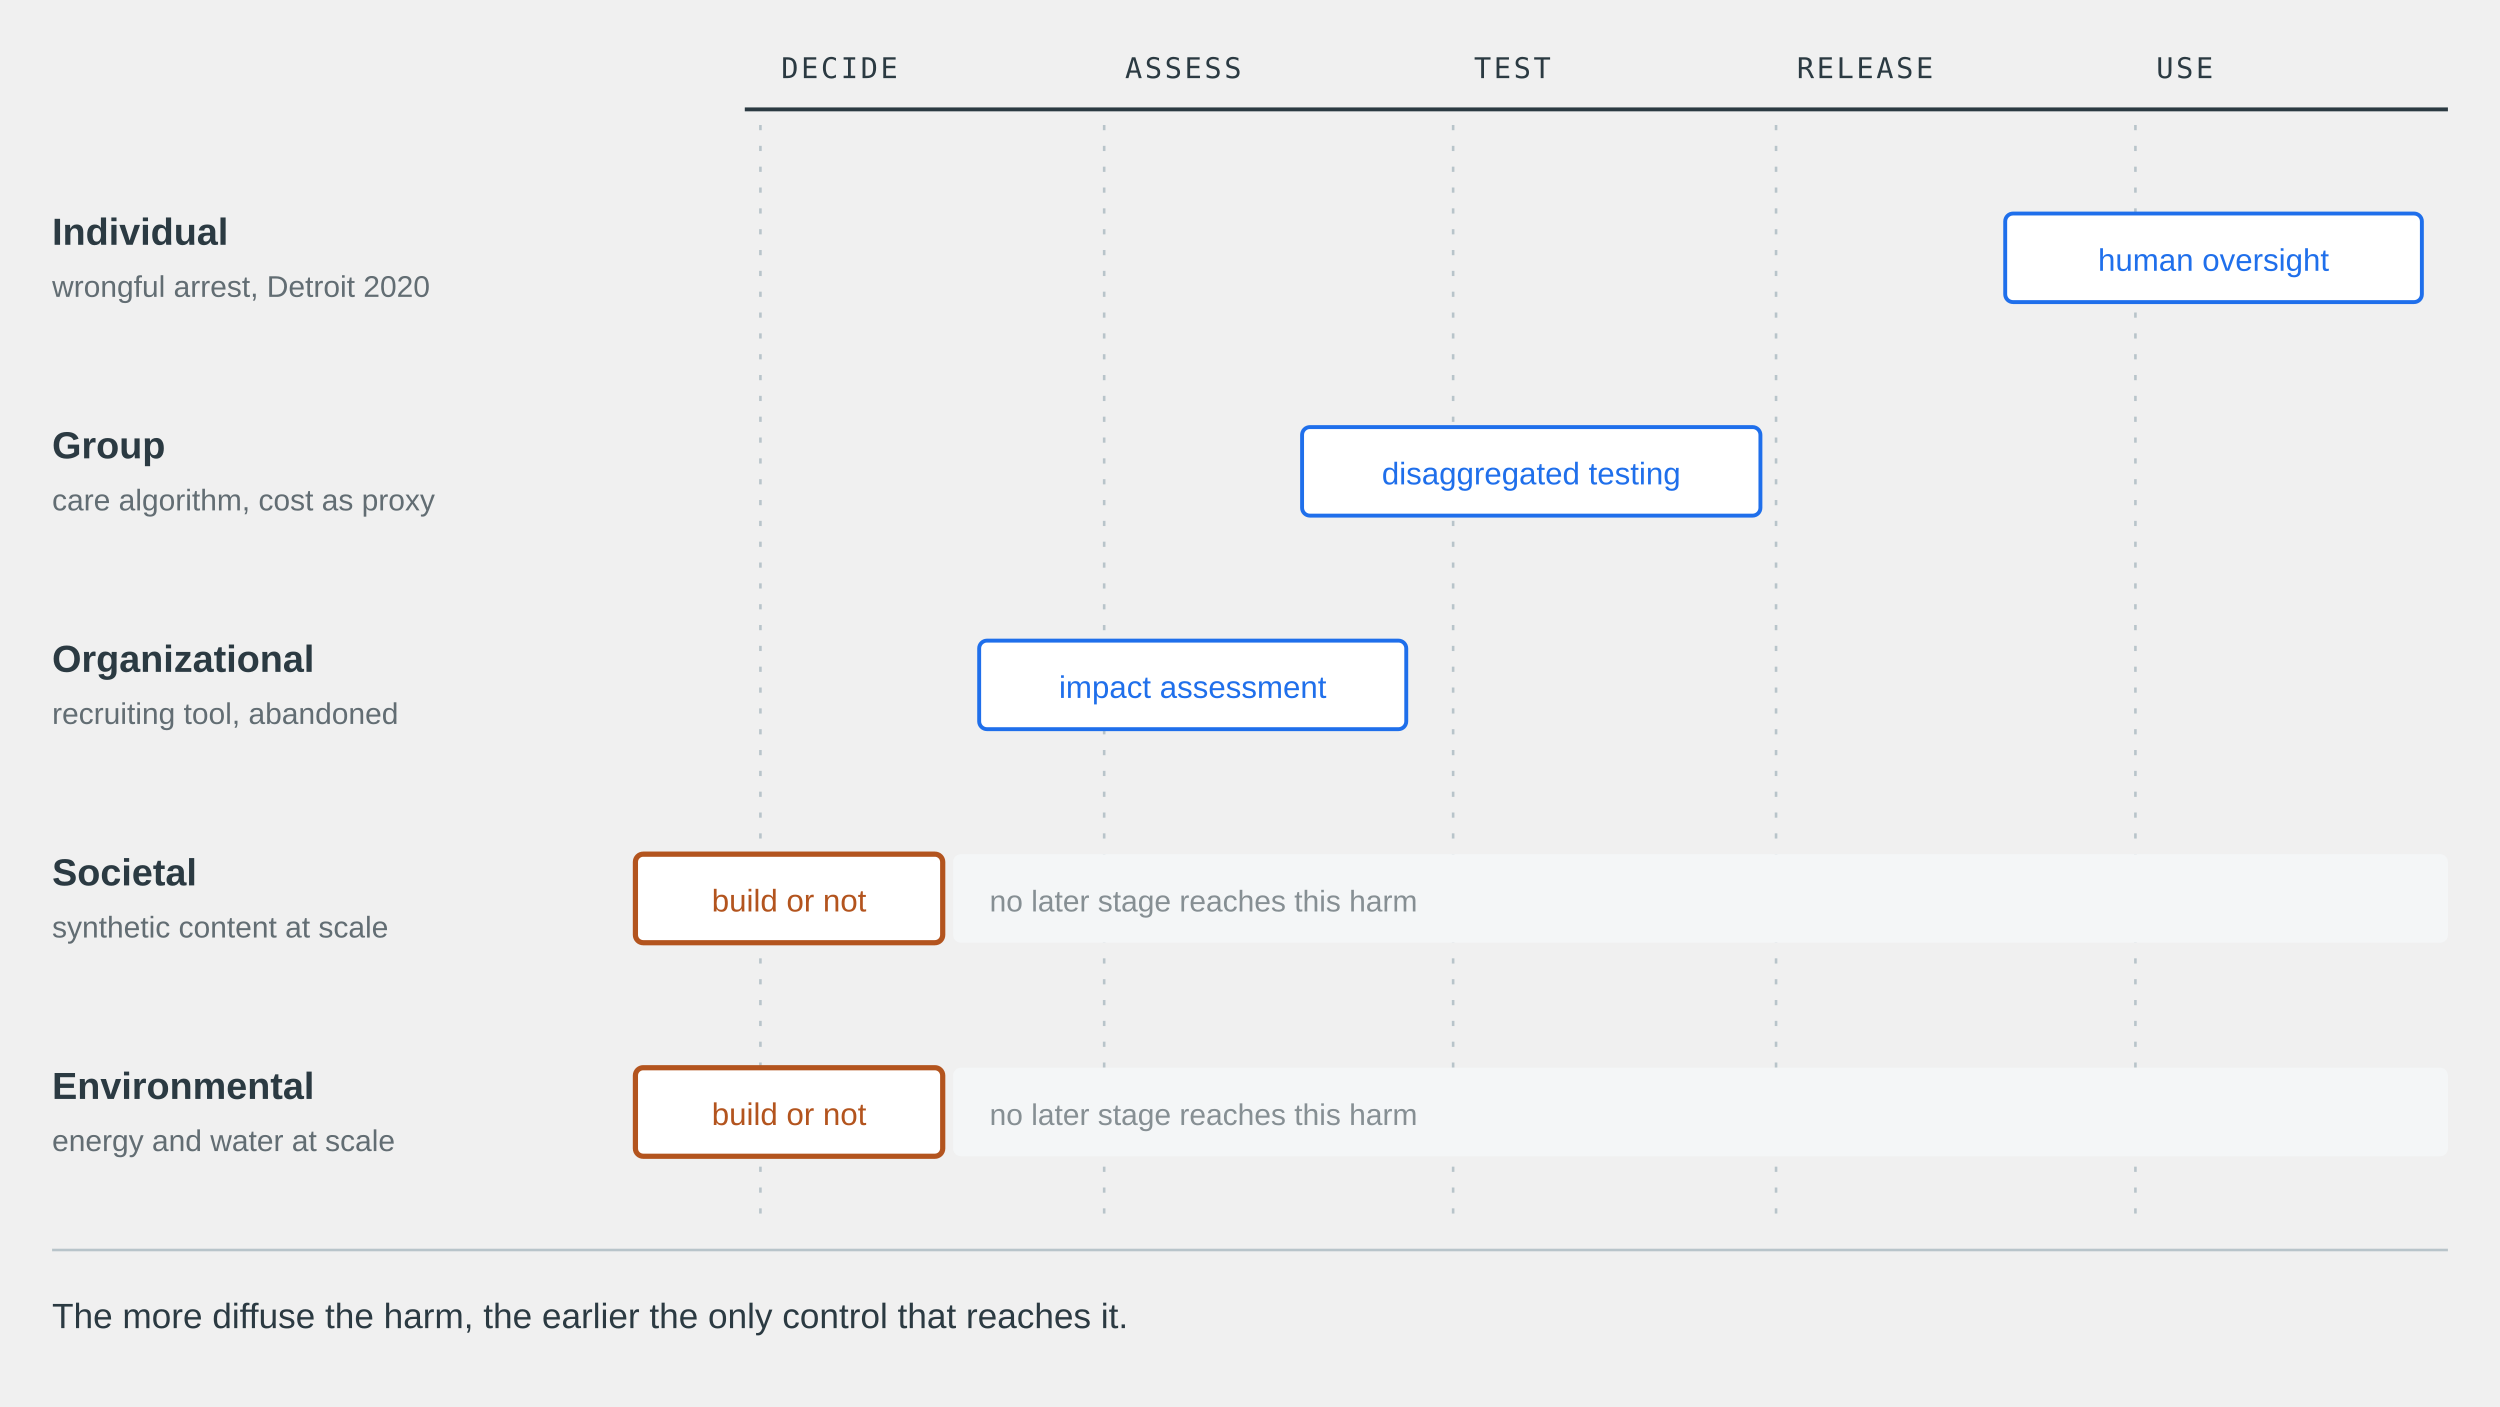
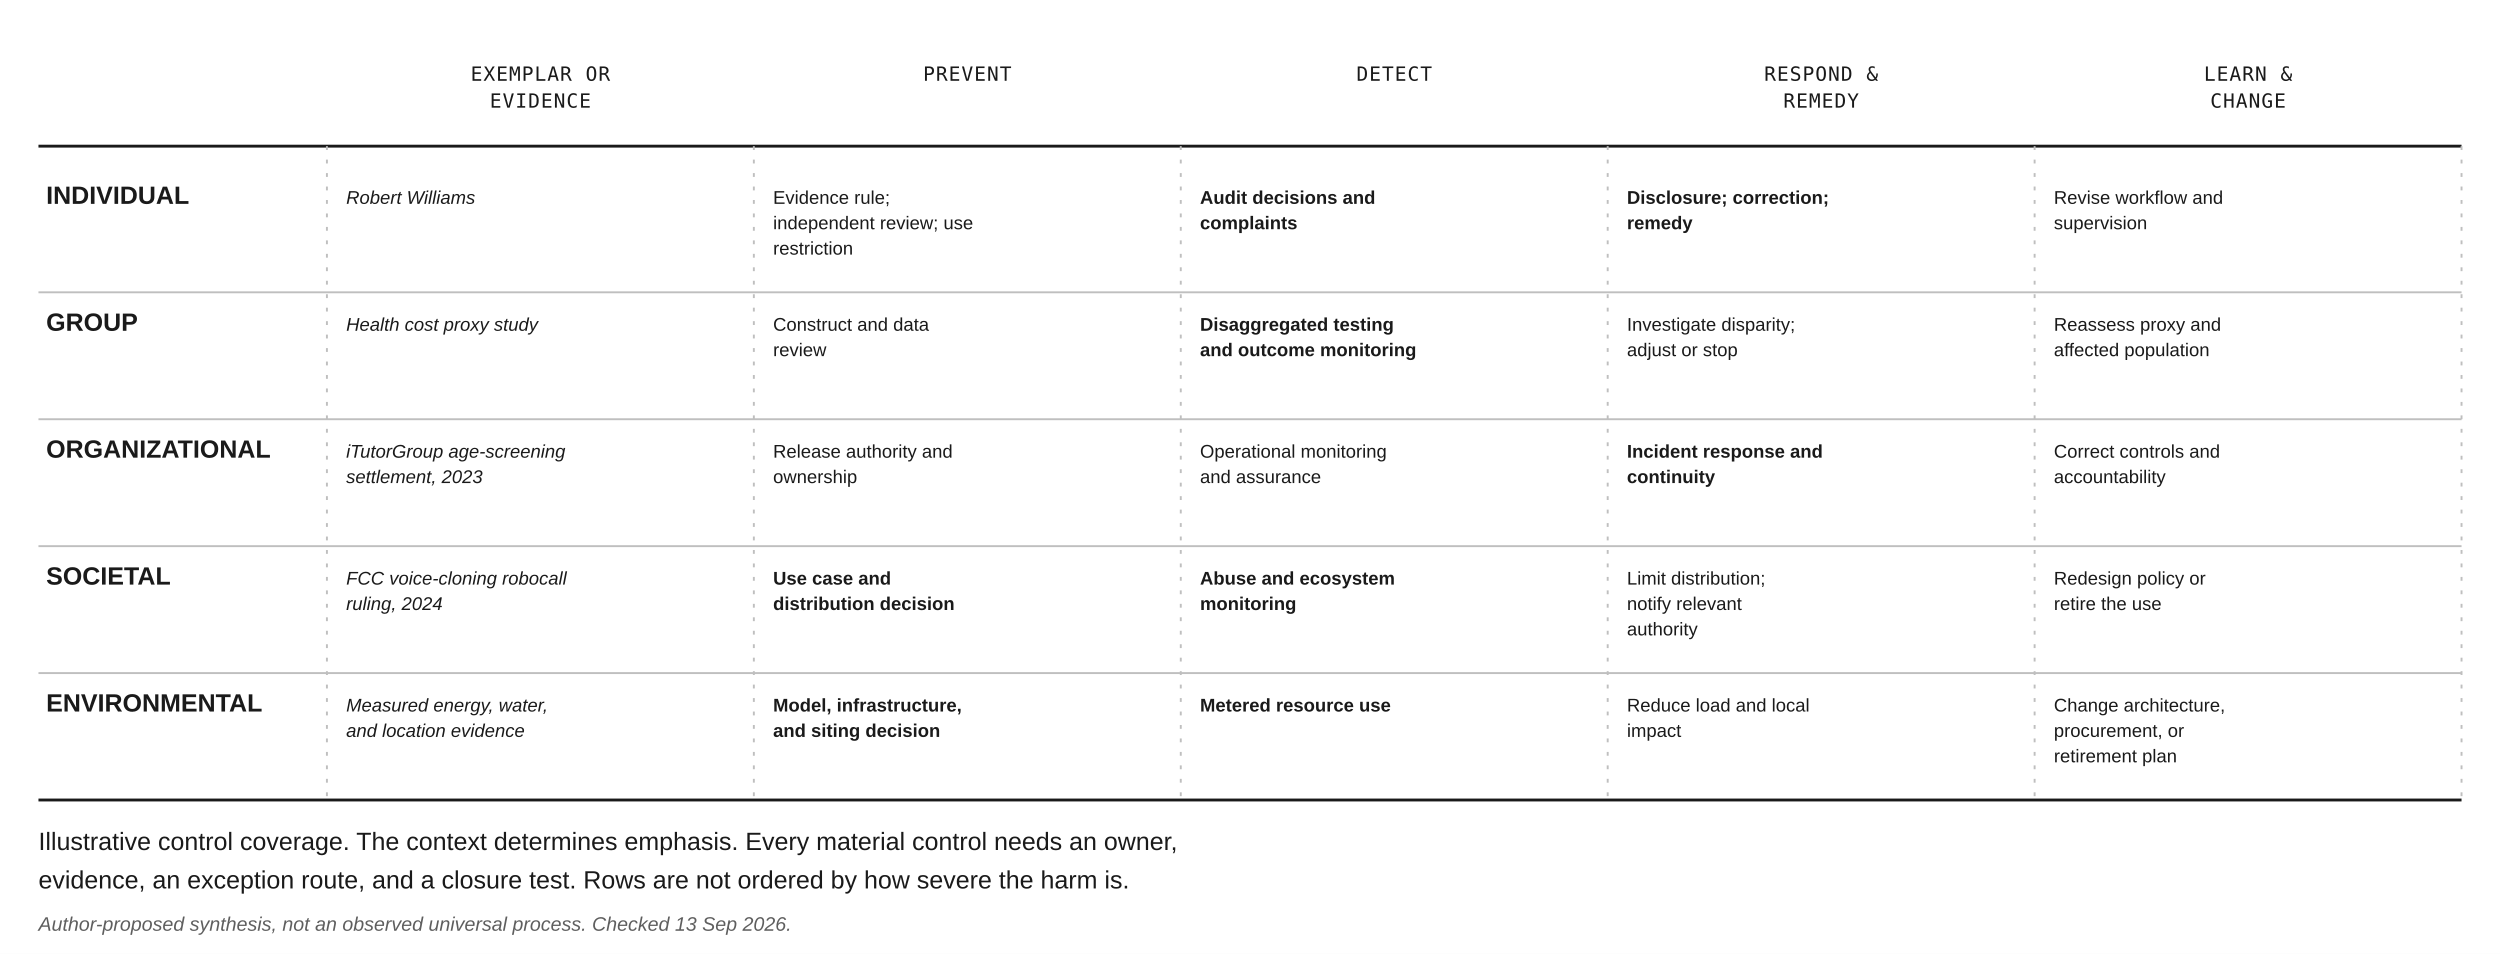
- <svg xmlns="http://www.w3.org/2000/svg" viewBox="0 0 960 540" preserveAspectRatio="xMidYMid meet" role="img" aria-labelledby="f0102t f0102d">
+ <svg xmlns="http://www.w3.org/2000/svg" viewBox="0 0 1300 496" preserveAspectRatio="xMidYMid meet" role="img" aria-labelledby="f0102t f0102d" aria-label="Harm level changes what must be observed and remedied">
+   <rect x="0" y="0" width="1300" height="496" fill="#ffffff" />
  <g font-family="'IBM Plex Sans','Helvetica Neue',Arial,sans-serif">
-     <g font-size="11" font-family="'IBM Plex Mono',monospace" fill="#2B3A42" letter-spacing="1">
-       <text x="300" y="30">DECIDE</text>
-       <text x="432" y="30">ASSESS</text>
-       <text x="566" y="30">TEST</text>
-       <text x="690" y="30">RELEASE</text>
-       <text x="828" y="30">USE</text>
+     <g font-size="10.2" font-family="'IBM Plex Mono',monospace" fill="#1A1A1A" letter-spacing="0.5">
+       <text x="281.0" y="42" text-anchor="middle">EXEMPLAR OR</text>
+       <text x="281.0" y="56" text-anchor="middle">EVIDENCE</text>
+       <text x="503.0" y="42" text-anchor="middle">PREVENT</text>
+       <text x="725.0" y="42" text-anchor="middle">DETECT</text>
+       <text x="947.0" y="42" text-anchor="middle">RESPOND &amp;</text>
+       <text x="947.0" y="56" text-anchor="middle">REMEDY</text>
+       <text x="1169.0" y="42" text-anchor="middle">LEARN &amp;</text>
+       <text x="1169.0" y="56" text-anchor="middle">CHANGE</text>
    </g>
-     <line x1="286" y1="42" x2="940" y2="42" stroke="#2B3A42" stroke-width="1.5" />
-     <g stroke="#B8C4CA" stroke-width="1" stroke-dasharray="2 6">
-       <line x1="292" y1="48" x2="292" y2="466" />
-       <line x1="424" y1="48" x2="424" y2="466" />
-       <line x1="558" y1="48" x2="558" y2="466" />
-       <line x1="682" y1="48" x2="682" y2="466" />
-       <line x1="820" y1="48" x2="820" y2="466" />
-     </g>
-     <g font-size="14.5" fill="#2B3A42" font-weight="600">
-       <text x="20" y="94">Individual</text>
-       <text x="20" y="176">Group</text>
-       <text x="20" y="258">Organizational</text>
-       <text x="20" y="340">Societal</text>
-       <text x="20" y="422">Environmental</text>
-     </g>
-     <g font-size="11.5" fill="#2B3A42" opacity="0.72">
-       <text x="20" y="114">wrongful arrest, Detroit 2020</text>
-       <text x="20" y="196">care algorithm, cost as proxy</text>
-       <text x="20" y="278">recruiting tool, abandoned</text>
-       <text x="20" y="360">synthetic content at scale</text>
-       <text x="20" y="442">energy and water at scale</text>
-     </g>
-     <rect x="770" y="82" width="160" height="34" rx="3" fill="#FFFFFF" stroke="#1F6FEB" stroke-width="1.5" />
-     <text x="850" y="104" font-size="12" text-anchor="middle" fill="#1F6FEB">human oversight</text>
-     <rect x="500" y="164" width="176" height="34" rx="3" fill="#FFFFFF" stroke="#1F6FEB" stroke-width="1.5" />
-     <text x="588" y="186" font-size="12" text-anchor="middle" fill="#1F6FEB">disaggregated testing</text>
-     <rect x="376" y="246" width="164" height="34" rx="3" fill="#FFFFFF" stroke="#1F6FEB" stroke-width="1.5" />
-     <text x="458" y="268" font-size="12" text-anchor="middle" fill="#1F6FEB">impact assessment</text>
-     <rect x="366" y="328" width="574" height="34" rx="3" fill="#F4F6F7" stroke="none" />
-     <rect x="244" y="328" width="118" height="34" rx="3" fill="#FFFFFF" stroke="#B3541E" stroke-width="2" />
-     <text x="303" y="350" font-size="12" text-anchor="middle" fill="#B3541E">build or not</text>
-     <text x="380" y="350" font-size="11.5" fill="#2B3A42" opacity="0.55">no later stage reaches this harm</text>
-     <rect x="366" y="410" width="574" height="34" rx="3" fill="#F4F6F7" stroke="none" />
-     <rect x="244" y="410" width="118" height="34" rx="3" fill="#FFFFFF" stroke="#B3541E" stroke-width="2" />
-     <text x="303" y="432" font-size="12" text-anchor="middle" fill="#B3541E">build or not</text>
-     <text x="380" y="432" font-size="11.5" fill="#2B3A42" opacity="0.55">no later stage reaches this harm</text>
-     <line x1="20" y1="480" x2="940" y2="480" stroke="#B8C4CA" stroke-width="1" />
-     <text x="20" y="510" font-size="13.5" fill="#2B3A42">The more diffuse the harm, the earlier the only control that reaches it.</text>
+     <line x1="20" y1="76" x2="1280" y2="76" stroke="#1A1A1A" stroke-width="1.5" />
+     <line x1="170.0" y1="76" x2="170.0" y2="416.0" stroke="#BFBFBF" stroke-width="1" stroke-dasharray="2 5" />
+     <line x1="392.0" y1="76" x2="392.0" y2="416.0" stroke="#BFBFBF" stroke-width="1" stroke-dasharray="2 5" />
+     <line x1="614.0" y1="76" x2="614.0" y2="416.0" stroke="#BFBFBF" stroke-width="1" stroke-dasharray="2 5" />
+     <line x1="836.0" y1="76" x2="836.0" y2="416.0" stroke="#BFBFBF" stroke-width="1" stroke-dasharray="2 5" />
+     <line x1="1058.0" y1="76" x2="1058.0" y2="416.0" stroke="#BFBFBF" stroke-width="1" stroke-dasharray="2 5" />
+     <line x1="1280.0" y1="76" x2="1280.0" y2="416.0" stroke="#BFBFBF" stroke-width="1" stroke-dasharray="2 5" />
+     <text x="24.0" y="106.0" font-size="13" font-weight="700" fill="#1A1A1A">INDIVIDUAL</text>
+     <text x="180.0" y="106.0" font-size="9.6" font-style="italic" fill="#1A1A1A">Robert Williams</text>
+     <text x="402.0" y="106.0" font-size="9.6" font-weight="400" fill="#1A1A1A">Evidence rule;</text>
+     <text x="402.0" y="119.2" font-size="9.6" font-weight="400" fill="#1A1A1A">independent review; use</text>
+     <text x="402.0" y="132.4" font-size="9.6" font-weight="400" fill="#1A1A1A">restriction</text>
+     <text x="624.0" y="106.0" font-size="9.6" font-weight="600" fill="#1A1A1A">Audit decisions and</text>
+     <text x="624.0" y="119.2" font-size="9.6" font-weight="600" fill="#1A1A1A">complaints</text>
+     <text x="846.0" y="106.0" font-size="9.6" font-weight="600" fill="#1A1A1A">Disclosure; correction;</text>
+     <text x="846.0" y="119.2" font-size="9.6" font-weight="600" fill="#1A1A1A">remedy</text>
+     <text x="1068.0" y="106.0" font-size="9.6" font-weight="400" fill="#1A1A1A">Revise workflow and</text>
+     <text x="1068.0" y="119.2" font-size="9.6" font-weight="400" fill="#1A1A1A">supervision</text>
+     <line x1="20" y1="152.0" x2="1280" y2="152.0" stroke="#BFBFBF" stroke-width="1" />
+     <text x="24.0" y="172.0" font-size="13" font-weight="700" fill="#1A1A1A">GROUP</text>
+     <text x="180.0" y="172.0" font-size="9.6" font-style="italic" fill="#1A1A1A">Health cost proxy study</text>
+     <text x="402.0" y="172.0" font-size="9.6" font-weight="400" fill="#1A1A1A">Construct and data</text>
+     <text x="402.0" y="185.2" font-size="9.6" font-weight="400" fill="#1A1A1A">review</text>
+     <text x="624.0" y="172.0" font-size="9.6" font-weight="600" fill="#1A1A1A">Disaggregated testing</text>
+     <text x="624.0" y="185.2" font-size="9.6" font-weight="600" fill="#1A1A1A">and outcome monitoring</text>
+     <text x="846.0" y="172.0" font-size="9.6" font-weight="400" fill="#1A1A1A">Investigate disparity;</text>
+     <text x="846.0" y="185.2" font-size="9.6" font-weight="400" fill="#1A1A1A">adjust or stop</text>
+     <text x="1068.0" y="172.0" font-size="9.6" font-weight="400" fill="#1A1A1A">Reassess proxy and</text>
+     <text x="1068.0" y="185.2" font-size="9.6" font-weight="400" fill="#1A1A1A">affected population</text>
+     <line x1="20" y1="218.0" x2="1280" y2="218.0" stroke="#BFBFBF" stroke-width="1" />
+     <text x="24.0" y="238.0" font-size="13" font-weight="700" fill="#1A1A1A">ORGANIZATIONAL</text>
+     <text x="180.0" y="238.0" font-size="9.6" font-style="italic" fill="#1A1A1A">iTutorGroup age-screening</text>
+     <text x="180.0" y="251.2" font-size="9.6" font-style="italic" fill="#1A1A1A">settlement, 2023</text>
+     <text x="402.0" y="238.0" font-size="9.6" font-weight="400" fill="#1A1A1A">Release authority and</text>
+     <text x="402.0" y="251.2" font-size="9.6" font-weight="400" fill="#1A1A1A">ownership</text>
+     <text x="624.0" y="238.0" font-size="9.6" font-weight="400" fill="#1A1A1A">Operational monitoring</text>
+     <text x="624.0" y="251.2" font-size="9.6" font-weight="400" fill="#1A1A1A">and assurance</text>
+     <text x="846.0" y="238.0" font-size="9.6" font-weight="600" fill="#1A1A1A">Incident response and</text>
+     <text x="846.0" y="251.2" font-size="9.6" font-weight="600" fill="#1A1A1A">continuity</text>
+     <text x="1068.0" y="238.0" font-size="9.6" font-weight="400" fill="#1A1A1A">Correct controls and</text>
+     <text x="1068.0" y="251.2" font-size="9.6" font-weight="400" fill="#1A1A1A">accountability</text>
+     <line x1="20" y1="284.0" x2="1280" y2="284.0" stroke="#BFBFBF" stroke-width="1" />
+     <text x="24.0" y="304.0" font-size="13" font-weight="700" fill="#1A1A1A">SOCIETAL</text>
+     <text x="180.0" y="304.0" font-size="9.6" font-style="italic" fill="#1A1A1A">FCC voice-cloning robocall</text>
+     <text x="180.0" y="317.2" font-size="9.6" font-style="italic" fill="#1A1A1A">ruling, 2024</text>
+     <text x="402.0" y="304.0" font-size="9.6" font-weight="600" fill="#1A1A1A">Use case and</text>
+     <text x="402.0" y="317.2" font-size="9.6" font-weight="600" fill="#1A1A1A">distribution decision</text>
+     <text x="624.0" y="304.0" font-size="9.6" font-weight="600" fill="#1A1A1A">Abuse and ecosystem</text>
+     <text x="624.0" y="317.2" font-size="9.6" font-weight="600" fill="#1A1A1A">monitoring</text>
+     <text x="846.0" y="304.0" font-size="9.6" font-weight="400" fill="#1A1A1A">Limit distribution;</text>
+     <text x="846.0" y="317.2" font-size="9.6" font-weight="400" fill="#1A1A1A">notify relevant</text>
+     <text x="846.0" y="330.4" font-size="9.6" font-weight="400" fill="#1A1A1A">authority</text>
+     <text x="1068.0" y="304.0" font-size="9.6" font-weight="400" fill="#1A1A1A">Redesign policy or</text>
+     <text x="1068.0" y="317.2" font-size="9.6" font-weight="400" fill="#1A1A1A">retire the use</text>
+     <line x1="20" y1="350.0" x2="1280" y2="350.0" stroke="#BFBFBF" stroke-width="1" />
+     <text x="24.0" y="370.0" font-size="13" font-weight="700" fill="#1A1A1A">ENVIRONMENTAL</text>
+     <text x="180.0" y="370.0" font-size="9.6" font-style="italic" fill="#1A1A1A">Measured energy, water,</text>
+     <text x="180.0" y="383.2" font-size="9.6" font-style="italic" fill="#1A1A1A">and location evidence</text>
+     <text x="402.0" y="370.0" font-size="9.6" font-weight="600" fill="#1A1A1A">Model, infrastructure,</text>
+     <text x="402.0" y="383.2" font-size="9.6" font-weight="600" fill="#1A1A1A">and siting decision</text>
+     <text x="624.0" y="370.0" font-size="9.6" font-weight="600" fill="#1A1A1A">Metered resource use</text>
+     <text x="846.0" y="370.0" font-size="9.6" font-weight="400" fill="#1A1A1A">Reduce load and local</text>
+     <text x="846.0" y="383.2" font-size="9.6" font-weight="400" fill="#1A1A1A">impact</text>
+     <text x="1068.0" y="370.0" font-size="9.6" font-weight="400" fill="#1A1A1A">Change architecture,</text>
+     <text x="1068.0" y="383.2" font-size="9.6" font-weight="400" fill="#1A1A1A">procurement, or</text>
+     <text x="1068.0" y="396.4" font-size="9.6" font-weight="400" fill="#1A1A1A">retirement plan</text>
+     <line x1="20" y1="416.0" x2="1280" y2="416.0" stroke="#1A1A1A" stroke-width="1.5" />
+     <text x="20" y="442.0" font-size="13" fill="#1A1A1A">Illustrative control coverage. The context determines emphasis. Every material control needs an owner,</text>
+     <text x="20" y="462.0" font-size="13" fill="#1A1A1A">evidence, an exception route, and a closure test. Rows are not ordered by how severe the harm is.</text>
+     <text x="20" y="484.0" font-size="10.2" font-style="italic" fill="#1A1A1A" opacity="0.7">Author-proposed synthesis, not an observed universal process. Checked 13 Sep 2026.</text>
  </g>
</svg>
